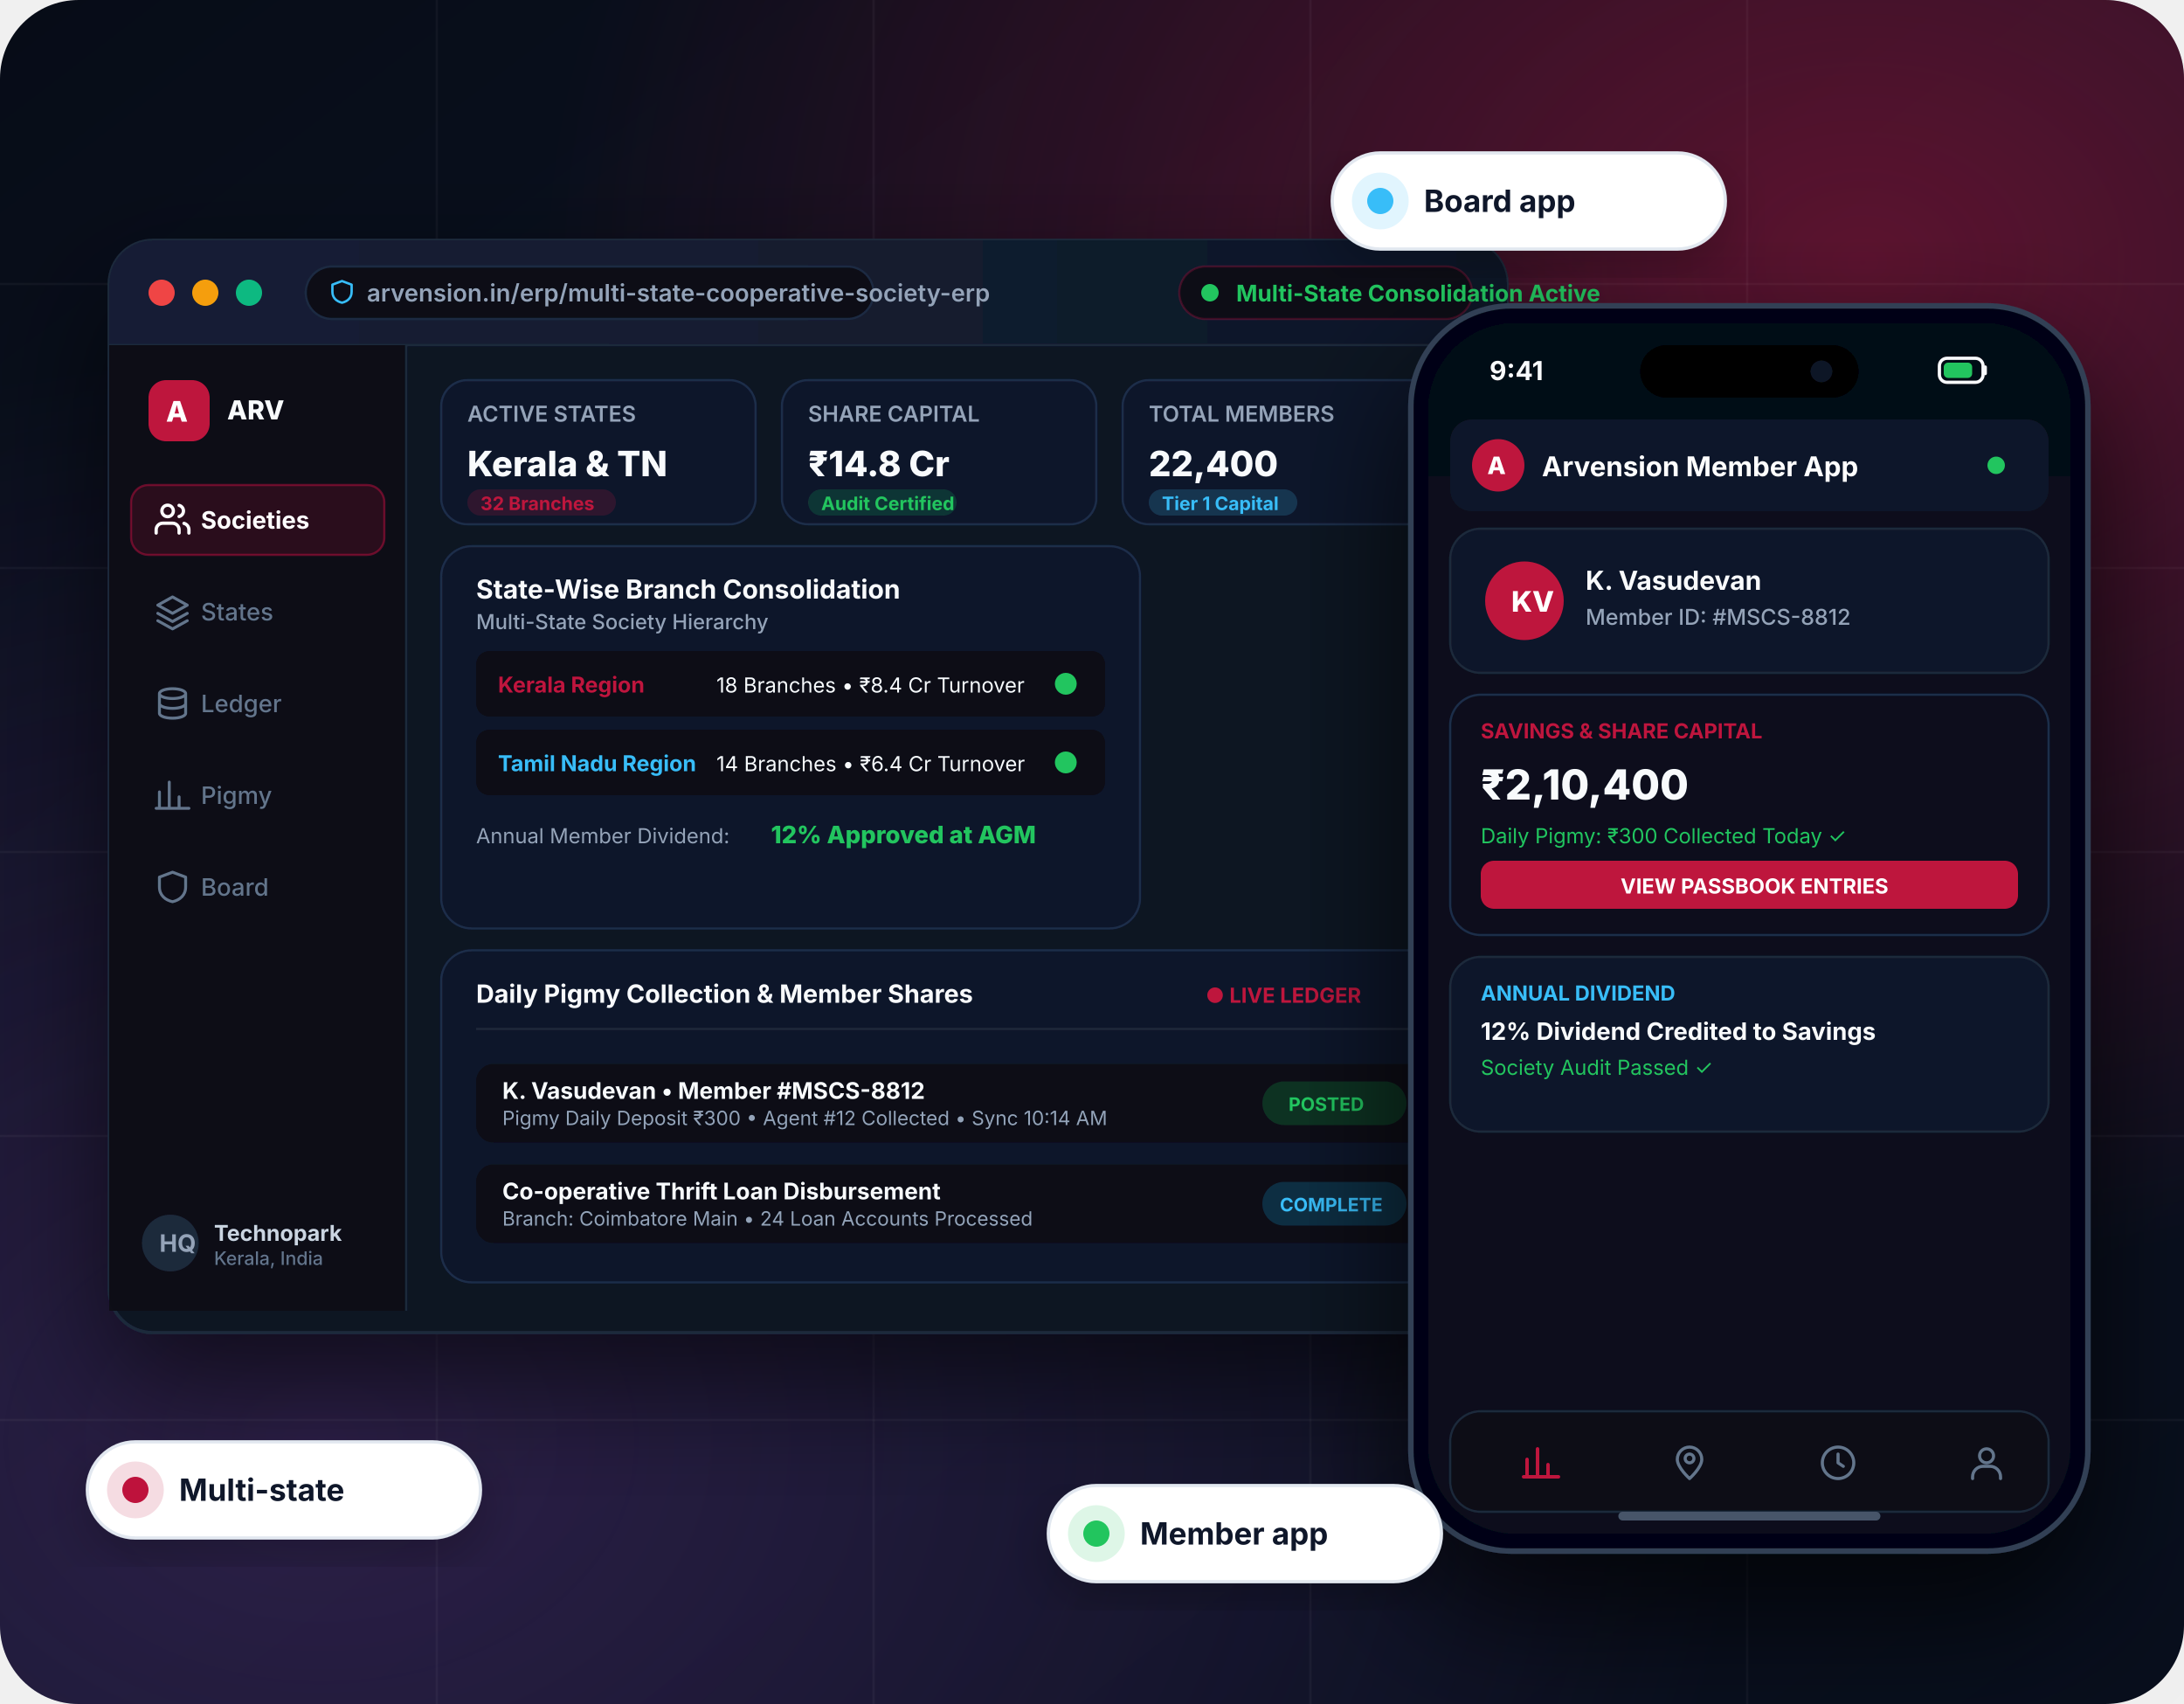
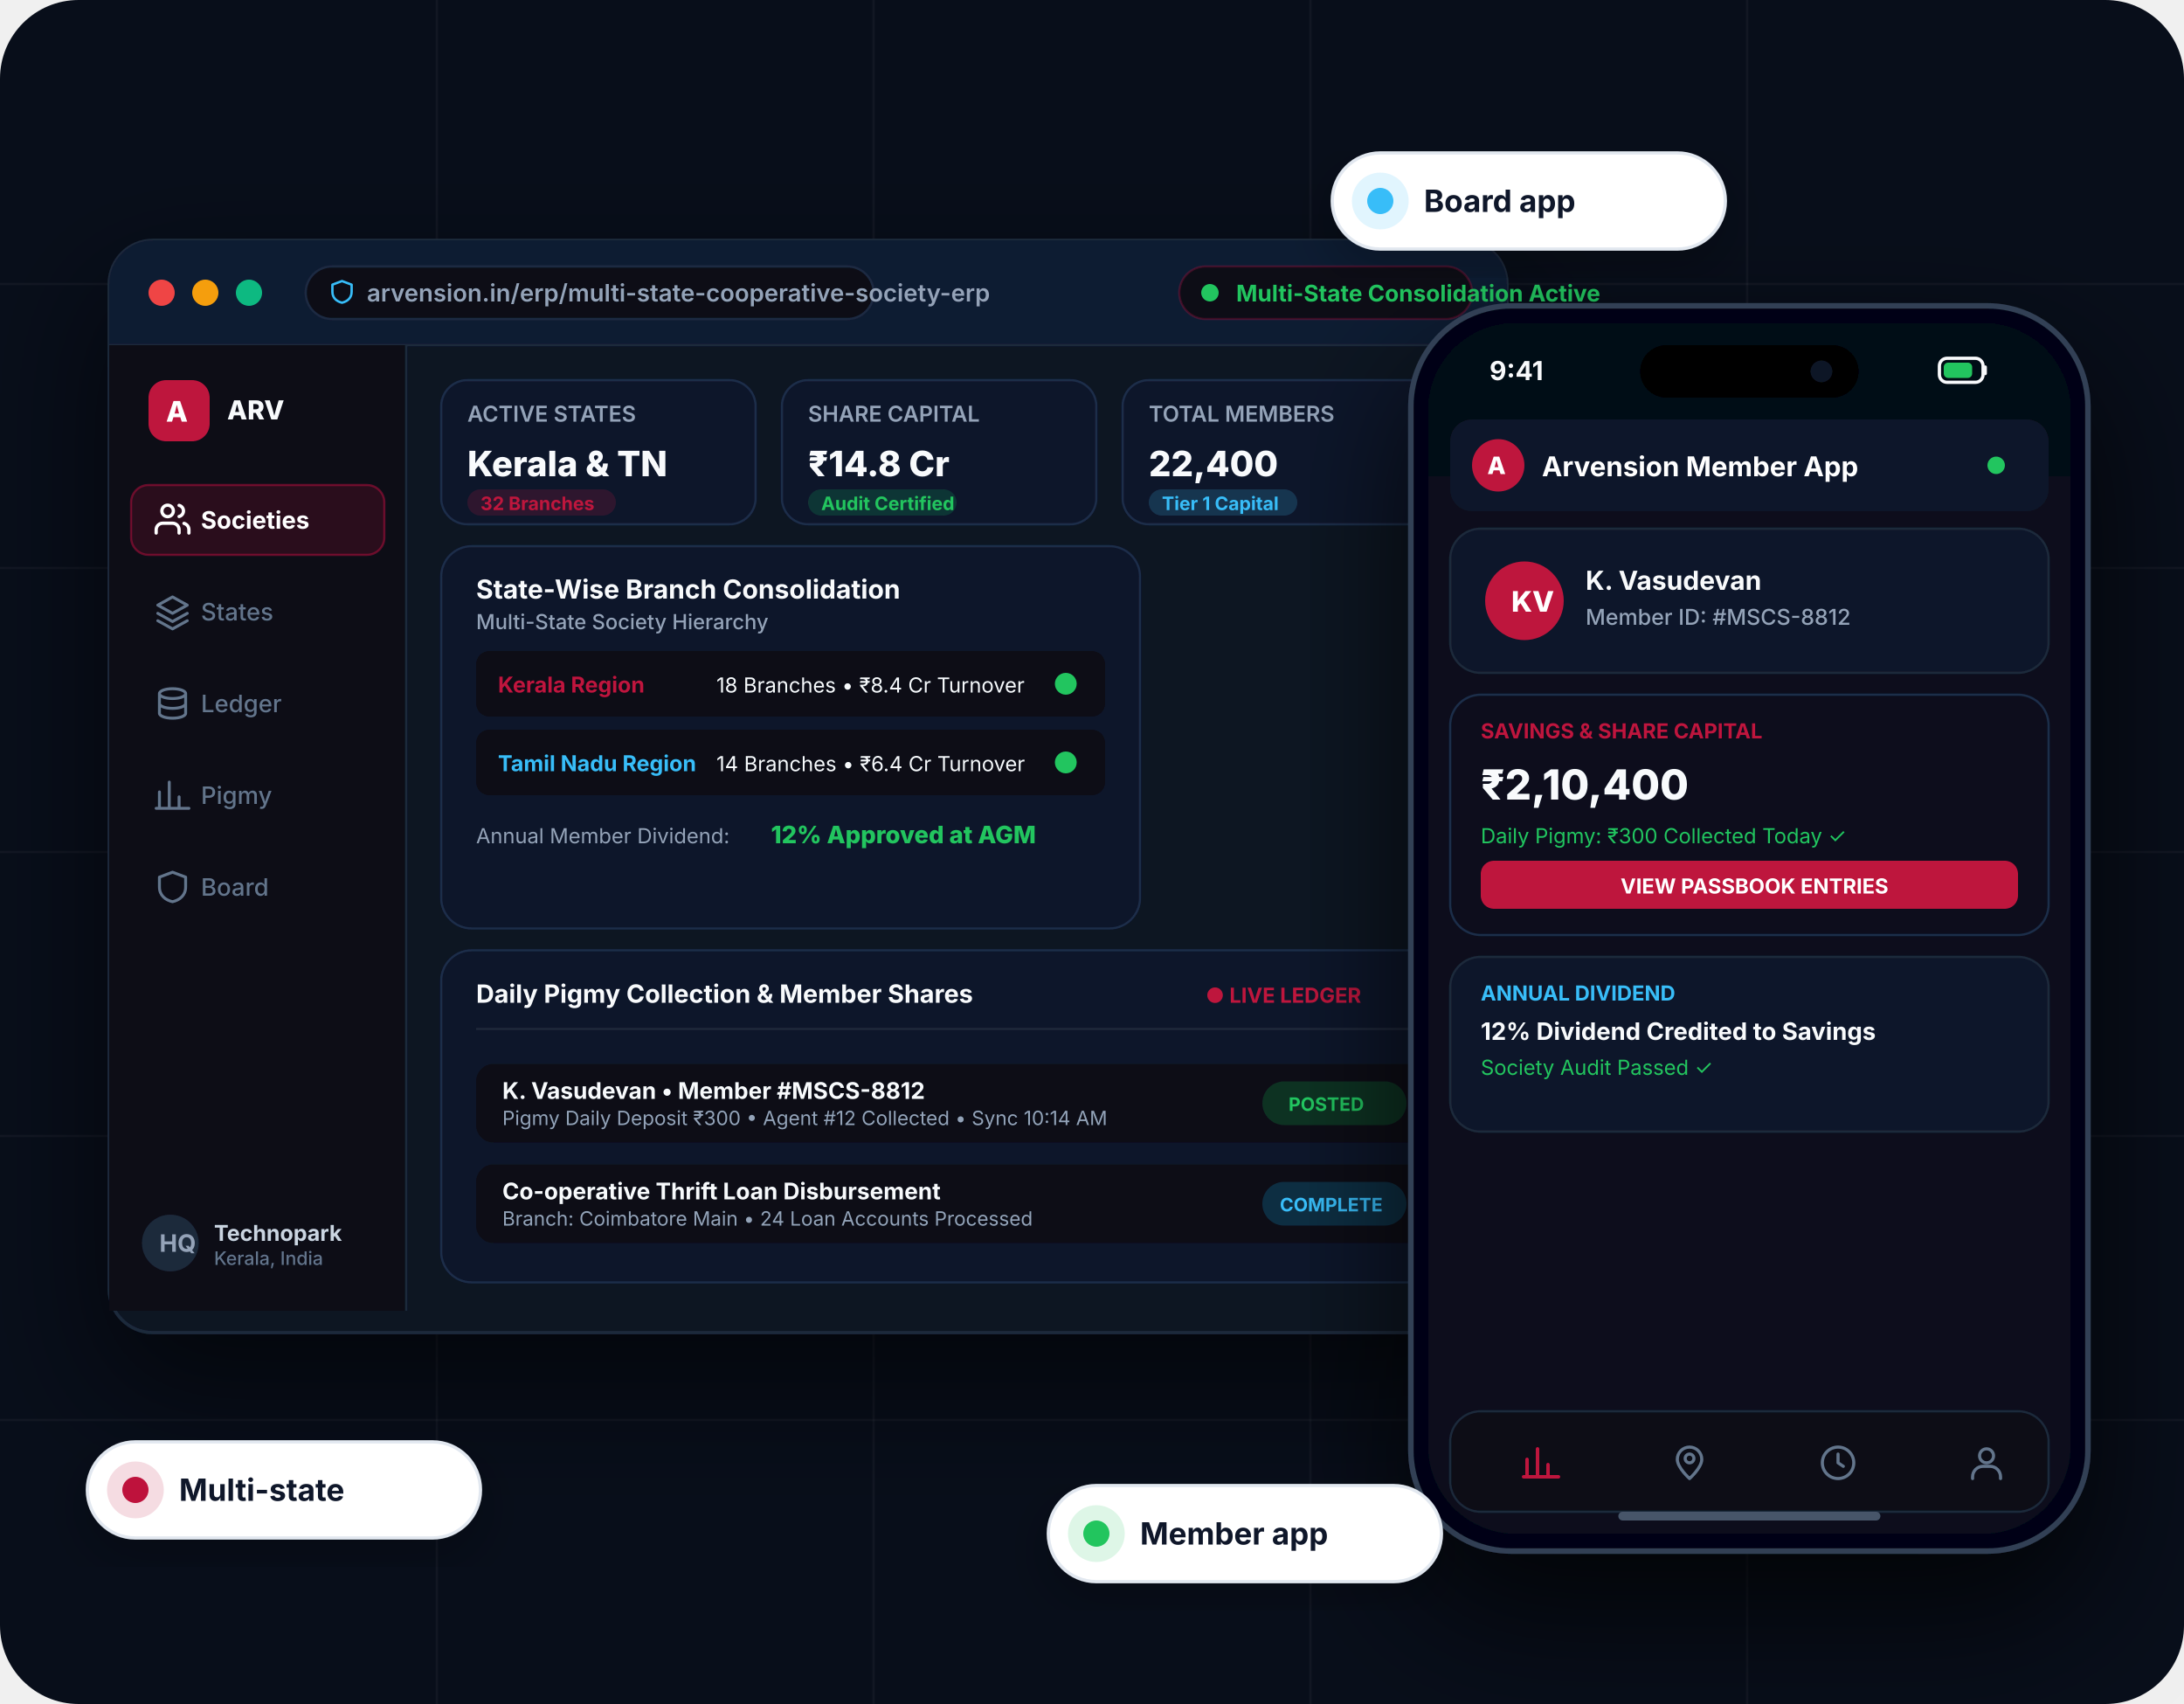
<svg xmlns="http://www.w3.org/2000/svg" viewBox="0 0 1000 780" role="img" aria-label="multi-state-cooperative-society-erp illustration">
  <defs>
-     <linearGradient id="bg" x1="0%" y1="0%" x2="100%" y2="100%">
-       <stop offset="0%" stop-color="#070c17" />
-       <stop offset="50%" stop-color="#0b1324" />
-       <stop offset="100%" stop-color="#080e1c" />
-     </linearGradient>
-     <radialGradient id="glow-l" cx="15%" cy="85%" r="65%">
-       <stop offset="0%" stop-color="#723a94" stop-opacity="0.32" />
-       <stop offset="100%" stop-color="#723a94" stop-opacity="0" />
-     </radialGradient>
-     <radialGradient id="glow-r" cx="85%" cy="15%" r="60%">
-       <stop offset="0%" stop-color="#be123c" stop-opacity="0.45" />
-       <stop offset="100%" stop-color="#be123c" stop-opacity="0" />
-     </radialGradient>
    <filter id="shadow-win" x="-10%" y="-10%" width="125%" height="125%">
      <feDropShadow dx="0" dy="24" stdDeviation="28" flood-color="#000000" flood-opacity="0.6" />
    </filter>
    <filter id="shadow-phone" x="-15%" y="-10%" width="130%" height="125%">
      <feDropShadow dx="0" dy="28" stdDeviation="30" flood-color="#000000" flood-opacity="0.75" />
    </filter>
    <filter id="shadow-chip" x="-10%" y="-20%" width="120%" height="150%">
      <feDropShadow dx="0" dy="8" stdDeviation="12" flood-color="#000000" flood-opacity="0.25" />
    </filter>
-     <linearGradient id="chrome-bar" x1="0%" y1="0%" x2="100%" y2="0%">
-       <stop offset="0%" stop-color="#141f36" />
-       <stop offset="100%" stop-color="#101828" />
-     </linearGradient>
-     <linearGradient id="accent-grad" x1="0%" y1="0%" x2="100%" y2="100%">
-       <stop offset="0%" stop-color="#be123c" />
-       <stop offset="100%" stop-color="#8e0e2d" />
-     </linearGradient>
  </defs>
-   <rect width="1000" height="780" rx="36" fill="url(#bg)" />
-   <rect width="1000" height="780" rx="36" fill="url(#glow-l)" />
-   <rect width="1000" height="780" rx="36" fill="url(#glow-r)" />
+   <rect width="1000" height="780" rx="36" fill="#080e1a" />
  <g stroke="#ffffff" stroke-opacity="0.04" stroke-width="1">
    <line x1="0" y1="130" x2="1000" y2="130" />
    <line x1="0" y1="260" x2="1000" y2="260" />
    <line x1="0" y1="390" x2="1000" y2="390" />
    <line x1="0" y1="520" x2="1000" y2="520" />
    <line x1="0" y1="650" x2="1000" y2="650" />
    <line x1="200" y1="0" x2="200" y2="780" />
    <line x1="400" y1="0" x2="400" y2="780" />
    <line x1="600" y1="0" x2="600" y2="780" />
    <line x1="800" y1="0" x2="800" y2="780" />
  </g>
  <g transform="translate(50 110)" filter="url(#shadow-win)">
    <rect width="640" height="500" rx="20" fill="#0b1324" stroke="#1e293b" stroke-width="1.5" />
-     <path d="M0 20C0 8.95 8.95 0 20 0h600c11.05 0 20 8.95 20 20v28H0V20z" fill="url(#chrome-bar)" />
+     <path d="M0 20C0 8.95 8.95 0 20 0h600c11.05 0 20 8.95 20 20v28H0V20z" fill="#111c33" />
    <line x1="0" y1="48" x2="640" y2="48" stroke="#1e293b" stroke-width="1" />
    <circle cx="24" cy="24" r="6" fill="#ef4444" />
    <circle cx="44" cy="24" r="6" fill="#f59e0b" />
    <circle cx="64" cy="24" r="6" fill="#10b981" />
    <g transform="translate(90 12)">
      <rect width="260" height="24" rx="12" fill="#070c17" stroke="#1e2a42" stroke-width="1" />
      <text x="28" y="16" font-family="system-ui,-apple-system,sans-serif" font-size="11" font-weight="600" fill="#94a3b8">arvension.in/erp/multi-state-cooperative-society-erp</text>
      <g transform="translate(10 5) scale(0.55)" fill="none" stroke="#38bdf8" stroke-width="2.0" stroke-linecap="round" stroke-linejoin="round">
        <path d="M12 3l8 3v6c0 5-3.5 8-8 9-4.5-1-8-4-8-9V6l8-3z" />
      </g>
    </g>
    <g transform="translate(490 12)">
      <rect width="134" height="24" rx="12" fill="#070c17" stroke="#be123c" stroke-opacity="0.3" stroke-width="1" />
      <circle cx="14" cy="12" r="4" fill="#22c55e" />
      <text x="26" y="16" font-family="system-ui,-apple-system,sans-serif" font-size="10.5" font-weight="700" fill="#22c55e">Multi-State Consolidation Active</text>
    </g>
    <rect x="0" y="48" width="136" height="442" fill="#070c17" stroke-right="#1e293b" opacity="0.95" />
    <line x1="136" y1="48" x2="136" y2="490" stroke="#1e293b" stroke-width="1" />
    <g transform="translate(18 64)">
      <rect width="28" height="28" rx="8" fill="#be123c" />
      <text x="8" y="19" font-family="system-ui,-apple-system,sans-serif" font-size="13" font-weight="800" fill="#fff">A</text>
      <text x="36" y="18" font-family="system-ui,-apple-system,sans-serif" font-size="12" font-weight="800" fill="#f8fafc">ARV</text>
    </g>
    <g transform="translate(10 112)">
      <rect width="116" height="32" rx="8" fill="#be123c" fill-opacity="0.2" stroke="#be123c" stroke-opacity="0.5" stroke-width="1" />
      <g transform="translate(10 7) scale(0.75)" fill="none" stroke="#ffffff" stroke-width="2.0" stroke-linecap="round" stroke-linejoin="round">
        <path d="M16 20v-2a4 4 0 0 0-4-4H6a4 4 0 0 0-4 4v2M9 10a3.5 3.5 0 1 0 0-7 3.5 3.5 0 0 0 0 7zM22 20v-2a4 4 0 0 0-3-3.9M16 3.1a3.5 3.5 0 0 1 0 6.8" />
      </g>
      <text x="32" y="20" font-family="system-ui,-apple-system,sans-serif" font-size="11" font-weight="700" fill="#ffffff">Societies</text>
    </g>
    <g transform="translate(10 154)">
      <g transform="translate(10 7) scale(0.75)" fill="none" stroke="#64748b" stroke-width="1.8" stroke-linecap="round" stroke-linejoin="round">
        <path d="M12 3l9 5-9 5-9-5 9-5zM3 13l9 5 9-5M3 17.5l9 5 9-5" />
      </g>
      <text x="32" y="20" font-family="system-ui,-apple-system,sans-serif" font-size="11" font-weight="500" fill="#64748b">States</text>
    </g>
    <g transform="translate(10 196)">
      <g transform="translate(10 7) scale(0.75)" fill="none" stroke="#64748b" stroke-width="1.8" stroke-linecap="round" stroke-linejoin="round">
        <path d="M12 3C7.6 3 4 4.3 4 6s3.6 3 8 3 8-1.3 8-3-3.6-3-8-3zM4 6v12c0 1.7 3.6 3 8 3s8-1.3 8-3V6M4 12c0 1.7 3.6 3 8 3s8-1.3 8-3" />
      </g>
      <text x="32" y="20" font-family="system-ui,-apple-system,sans-serif" font-size="11" font-weight="500" fill="#64748b">Ledger</text>
    </g>
    <g transform="translate(10 238)">
      <g transform="translate(10 7) scale(0.75)" fill="none" stroke="#64748b" stroke-width="1.8" stroke-linecap="round" stroke-linejoin="round">
        <path d="M4 20V10M10 20V4M16 20v-7M22 20H2" />
      </g>
      <text x="32" y="20" font-family="system-ui,-apple-system,sans-serif" font-size="11" font-weight="500" fill="#64748b">Pigmy</text>
    </g>
    <g transform="translate(10 280)">
      <g transform="translate(10 7) scale(0.75)" fill="none" stroke="#64748b" stroke-width="1.8" stroke-linecap="round" stroke-linejoin="round">
        <path d="M12 3l8 3v6c0 5-3.5 8-8 9-4.5-1-8-4-8-9V6l8-3z" />
      </g>
      <text x="32" y="20" font-family="system-ui,-apple-system,sans-serif" font-size="11" font-weight="500" fill="#64748b">Board</text>
    </g>
    <g transform="translate(14 445)">
      <circle cx="14" cy="14" r="13" fill="#1e293b" />
      <text x="9" y="18" font-family="system-ui,-apple-system,sans-serif" font-size="11" font-weight="700" fill="#94a3b8">HQ</text>
      <text x="34" y="13" font-family="system-ui,-apple-system,sans-serif" font-size="10" font-weight="700" fill="#cbd5e1">Technopark</text>
      <text x="34" y="24" font-family="system-ui,-apple-system,sans-serif" font-size="8.5" font-weight="500" fill="#64748b">Kerala, India</text>
    </g>
    <g transform="translate(152 64)">
      <rect width="144" height="66" rx="12" fill="#0e172c" stroke="#1e2d4a" stroke-width="1" />
      <text x="12" y="19" font-family="system-ui,-apple-system,sans-serif" font-size="10" font-weight="600" fill="#94a3b8">ACTIVE STATES</text>
      <text x="12" y="44" font-family="system-ui,-apple-system,sans-serif" font-size="16" font-weight="800" fill="#f8fafc">Kerala &amp; TN</text>
      <g transform="translate(12 50)">
        <rect width="68" height="12" rx="6" fill="#be123c" fill-opacity="0.18" />
        <text x="6" y="9.5" font-family="system-ui,-apple-system,sans-serif" font-size="8.5" font-weight="700" fill="#be123c">32 Branches</text>
      </g>
    </g>
    <g transform="translate(308 64)">
      <rect width="144" height="66" rx="12" fill="#0e172c" stroke="#1e2d4a" stroke-width="1" />
      <text x="12" y="19" font-family="system-ui,-apple-system,sans-serif" font-size="10" font-weight="600" fill="#94a3b8">SHARE CAPITAL</text>
      <text x="12" y="44" font-family="system-ui,-apple-system,sans-serif" font-size="16" font-weight="800" fill="#f8fafc">₹14.8 Cr</text>
      <g transform="translate(12 50)">
        <rect width="68" height="12" rx="6" fill="#22c55e" fill-opacity="0.18" />
        <text x="6" y="9.5" font-family="system-ui,-apple-system,sans-serif" font-size="8.5" font-weight="700" fill="#22c55e">Audit Certified</text>
      </g>
    </g>
    <g transform="translate(464 64)">
      <rect width="144" height="66" rx="12" fill="#0e172c" stroke="#1e2d4a" stroke-width="1" />
      <text x="12" y="19" font-family="system-ui,-apple-system,sans-serif" font-size="10" font-weight="600" fill="#94a3b8">TOTAL MEMBERS</text>
      <text x="12" y="44" font-family="system-ui,-apple-system,sans-serif" font-size="16" font-weight="800" fill="#f8fafc">22,400</text>
      <g transform="translate(12 50)">
        <rect width="68" height="12" rx="6" fill="#38bdf8" fill-opacity="0.18" />
        <text x="6" y="9.5" font-family="system-ui,-apple-system,sans-serif" font-size="8.5" font-weight="700" fill="#38bdf8">Tier 1 Capital</text>
      </g>
    </g>
    <g transform="translate(152 140)">
      <rect width="320" height="175" rx="14" fill="#0d162a" stroke="#1e2d4a" stroke-width="1" />
      <text x="16" y="24" font-family="system-ui,-apple-system,sans-serif" font-size="12" font-weight="700" fill="#f8fafc">State-Wise Branch Consolidation</text>
      <text x="16" y="38" font-family="system-ui,-apple-system,sans-serif" font-size="9.5" font-weight="500" fill="#94a3b8">Multi-State Society Hierarchy</text>
      <g transform="translate(16 48)">
        <rect width="288" height="30" rx="6" fill="#070c17" />
        <text x="10" y="19" font-family="system-ui,-apple-system,sans-serif" font-size="10" font-weight="700" fill="#be123c">Kerala Region</text>
        <text x="110" y="19" font-family="system-ui,-apple-system,sans-serif" font-size="9.5" fill="#f8fafc">18 Branches • ₹8.4 Cr Turnover</text>
        <circle cx="270" cy="15" r="5" fill="#22c55e" />
      </g>
      <g transform="translate(16 84)">
        <rect width="288" height="30" rx="6" fill="#070c17" />
        <text x="10" y="19" font-family="system-ui,-apple-system,sans-serif" font-size="10" font-weight="700" fill="#38bdf8">Tamil Nadu Region</text>
        <text x="110" y="19" font-family="system-ui,-apple-system,sans-serif" font-size="9.5" fill="#f8fafc">14 Branches • ₹6.4 Cr Turnover</text>
        <circle cx="270" cy="15" r="5" fill="#22c55e" />
      </g>
      <g transform="translate(16 122)">
        <text x="0" y="14" font-family="system-ui,-apple-system,sans-serif" font-size="9.5" fill="#94a3b8">Annual Member Dividend:</text>
        <text x="135" y="14" font-family="system-ui,-apple-system,sans-serif" font-size="11" font-weight="800" fill="#22c55e">12% Approved at AGM</text>
      </g>
    </g>
    <g transform="translate(152 325)">
      <rect width="470" height="152" rx="14" fill="#0d162a" stroke="#1e2d4a" stroke-width="1" />
      <text x="16" y="24" font-family="system-ui,-apple-system,sans-serif" font-size="11.5" font-weight="700" fill="#f8fafc">Daily Pigmy Collection &amp; Member Shares</text>
      <text x="350" y="24" font-family="system-ui,-apple-system,sans-serif" font-size="9.5" font-weight="700" fill="#be123c">● LIVE LEDGER</text>
      <line x1="16" y1="36" x2="454" y2="36" stroke="#1e293b" stroke-width="1" />
      <g transform="translate(16 52)">
        <rect width="438" height="36" rx="8" fill="#070c17" />
        <text x="12" y="16" font-family="system-ui,-apple-system,sans-serif" font-size="10.5" font-weight="700" fill="#f8fafc">K. Vasudevan • Member #MSCS-8812</text>
        <text x="12" y="28" font-family="system-ui,-apple-system,sans-serif" font-size="9" fill="#94a3b8">Pigmy Daily Deposit ₹300 • Agent #12 Collected • Sync 10:14 AM</text>
        <rect x="360" y="8" width="66" height="20" rx="10" fill="#22c55e" fill-opacity="0.2" />
        <text x="372" y="21.5" font-family="system-ui,-apple-system,sans-serif" font-size="8.5" font-weight="700" fill="#22c55e">POSTED</text>
      </g>
      <g transform="translate(16 98)">
        <rect width="438" height="36" rx="8" fill="#070c17" />
        <text x="12" y="16" font-family="system-ui,-apple-system,sans-serif" font-size="10.5" font-weight="700" fill="#f8fafc">Co-operative Thrift Loan Disbursement</text>
        <text x="12" y="28" font-family="system-ui,-apple-system,sans-serif" font-size="9" fill="#94a3b8">Branch: Coimbatore Main • 24 Loan Accounts Processed</text>
        <rect x="360" y="8" width="66" height="20" rx="10" fill="#38bdf8" fill-opacity="0.2" />
        <text x="368" y="21.5" font-family="system-ui,-apple-system,sans-serif" font-size="8.5" font-weight="700" fill="#38bdf8">COMPLETE</text>
      </g>
    </g>
  </g>
  <g transform="translate(646 140)" filter="url(#shadow-phone)">
    <rect width="310" height="570" rx="46" fill="#020617" stroke="#334155" stroke-width="2.5" />
    <rect x="8" y="8" width="294" height="554" rx="40" fill="#090f1d" />
    <path d="M8 48C8 25.9 25.9 8 48 8h214c22.1 0 40 17.9 40 40v30H8V48z" fill="#050a14" />
    <rect x="105" y="18" width="100" height="24" rx="12" fill="#000000" />
    <circle cx="188" cy="30" r="5" fill="#111827" />
    <text x="36" y="34" font-family="system-ui,-apple-system,sans-serif" font-size="12" font-weight="700" fill="#f8fafc">9:41</text>
    <g transform="translate(242 24)">
      <rect width="20" height="11" rx="3.5" fill="none" stroke="#f8fafc" stroke-width="1.5" />
      <rect x="2" y="2" width="13" height="7" rx="2" fill="#22c55e" />
      <path d="M21 4v3" stroke="#f8fafc" stroke-width="1.5" stroke-linecap="round" />
    </g>
    <g transform="translate(18 52)">
      <rect width="274" height="42" rx="10" fill="#0d1629" />
      <circle cx="22" cy="21" r="12" fill="#be123c" />
      <text x="17" y="25" font-family="system-ui,-apple-system,sans-serif" font-size="11" font-weight="800" fill="#fff">A</text>
      <text x="42" y="26" font-family="system-ui,-apple-system,sans-serif" font-size="12.5" font-weight="700" fill="#ffffff">Arvension Member App</text>
      <circle cx="250" cy="21" r="4" fill="#22c55e" />
    </g>
    <g transform="translate(18 102)">
      <rect width="274" height="66" rx="14" fill="#0e172a" stroke="#1e293b" stroke-width="1" />
      <circle cx="34" cy="33" r="18" fill="#be123c" />
      <text x="28" y="38" font-family="system-ui,-apple-system,sans-serif" font-size="13" font-weight="800" fill="#fff">KV</text>
      <text x="62" y="28" font-family="system-ui,-apple-system,sans-serif" font-size="12" font-weight="700" fill="#f8fafc">K. Vasudevan</text>
      <text x="62" y="44" font-family="system-ui,-apple-system,sans-serif" font-size="10" font-weight="500" fill="#94a3b8">Member ID: #MSCS-8812</text>
      <g transform="translate(0 76)">
        <rect width="274" height="110" rx="14" fill="#070f1e" stroke="#1e2d4a" stroke-width="1" />
        <text x="14" y="20" font-family="system-ui,-apple-system,sans-serif" font-size="9.5" font-weight="700" fill="#be123c">SAVINGS &amp; SHARE CAPITAL</text>
        <text x="14" y="48" font-family="system-ui,-apple-system,sans-serif" font-size="19" font-weight="800" fill="#f8fafc">₹2,10,400</text>
        <text x="14" y="68" font-family="system-ui,-apple-system,sans-serif" font-size="9.5" fill="#22c55e">Daily Pigmy: ₹300 Collected Today ✓</text>
        <g transform="translate(14 76)">
          <rect width="246" height="22" rx="6" fill="#be123c" />
          <text x="64" y="15" font-family="system-ui,-apple-system,sans-serif" font-size="9.5" font-weight="700" fill="#fff">VIEW PASSBOOK ENTRIES</text>
        </g>
      </g>
      <g transform="translate(0 196)">
        <rect width="274" height="80" rx="14" fill="#0e172a" stroke="#1e293b" stroke-width="1" />
        <text x="14" y="20" font-family="system-ui,-apple-system,sans-serif" font-size="9.5" font-weight="700" fill="#38bdf8">ANNUAL DIVIDEND</text>
        <text x="14" y="38" font-family="system-ui,-apple-system,sans-serif" font-size="11" font-weight="700" fill="#f8fafc">12% Dividend Credited to Savings</text>
        <text x="14" y="54" font-family="system-ui,-apple-system,sans-serif" font-size="9.5" fill="#22c55e">Society Audit Passed ✓</text>
      </g>
    </g>
    <g transform="translate(18 506)">
      <rect width="274" height="46" rx="14" fill="#070d18" stroke="#1e293b" stroke-width="1" />
      <g transform="translate(32 14)">
        <g transform="translate(0 0) scale(0.8)" fill="none" stroke="#be123c" stroke-width="2.0" stroke-linecap="round" stroke-linejoin="round">
          <path d="M4 20V10M10 20V4M16 20v-7M22 20H2" />
        </g>
      </g>
      <g transform="translate(100 14)">
        <g transform="translate(0 0) scale(0.8)" fill="none" stroke="#64748b" stroke-width="1.8" stroke-linecap="round" stroke-linejoin="round">
          <path d="M12 21s7-6.2 7-11a7 7 0 1 0-14 0c0 4.8 7 11 7 11zM12 12a2.5 2.5 0 1 0 0-5 2.5 2.5 0 0 0 0 5z" />
        </g>
      </g>
      <g transform="translate(168 14)">
        <g transform="translate(0 0) scale(0.8)" fill="none" stroke="#64748b" stroke-width="1.8" stroke-linecap="round" stroke-linejoin="round">
          <path d="M12 21a9 9 0 1 0 0-18 9 9 0 0 0 0 18zM12 7v5l3 2" />
        </g>
      </g>
      <g transform="translate(236 14)">
        <g transform="translate(0 0) scale(0.8)" fill="none" stroke="#64748b" stroke-width="1.8" stroke-linecap="round" stroke-linejoin="round">
          <path d="M12 12a4 4 0 1 0 0-8 4 4 0 0 0 0 8zM4 21v-1a6 6 0 0 1 6-6h4a6 6 0 0 1 6 6v1" />
        </g>
      </g>
    </g>
    <rect x="95" y="552" width="120" height="4" rx="2" fill="#475569" />
  </g>
  <g transform="translate(40 660)">
    <rect width="180" height="44" rx="22" fill="#ffffff" stroke="#e2e8f0" stroke-width="1.5" filter="url(#shadow-chip)" />
    <circle cx="22" cy="22" r="13" fill="#be123c" opacity="0.15" />
    <circle cx="22" cy="22" r="6" fill="#be123c" />
    <text x="42" y="27" font-family="system-ui,-apple-system,sans-serif" font-size="14" font-weight="700" fill="#0f172a">Multi-state</text>
  </g>
  <g transform="translate(610 70)">
    <rect width="180" height="44" rx="22" fill="#ffffff" stroke="#e2e8f0" stroke-width="1.5" filter="url(#shadow-chip)" />
    <circle cx="22" cy="22" r="13" fill="#38bdf8" opacity="0.15" />
    <circle cx="22" cy="22" r="6" fill="#38bdf8" />
    <text x="42" y="27" font-family="system-ui,-apple-system,sans-serif" font-size="14" font-weight="700" fill="#0f172a">Board app</text>
  </g>
  <g transform="translate(480 680)">
    <rect width="180" height="44" rx="22" fill="#ffffff" stroke="#e2e8f0" stroke-width="1.5" filter="url(#shadow-chip)" />
    <circle cx="22" cy="22" r="13" fill="#22c55e" opacity="0.15" />
    <circle cx="22" cy="22" r="6" fill="#22c55e" />
    <text x="42" y="27" font-family="system-ui,-apple-system,sans-serif" font-size="14" font-weight="700" fill="#0f172a">Member app</text>
  </g>
</svg>
